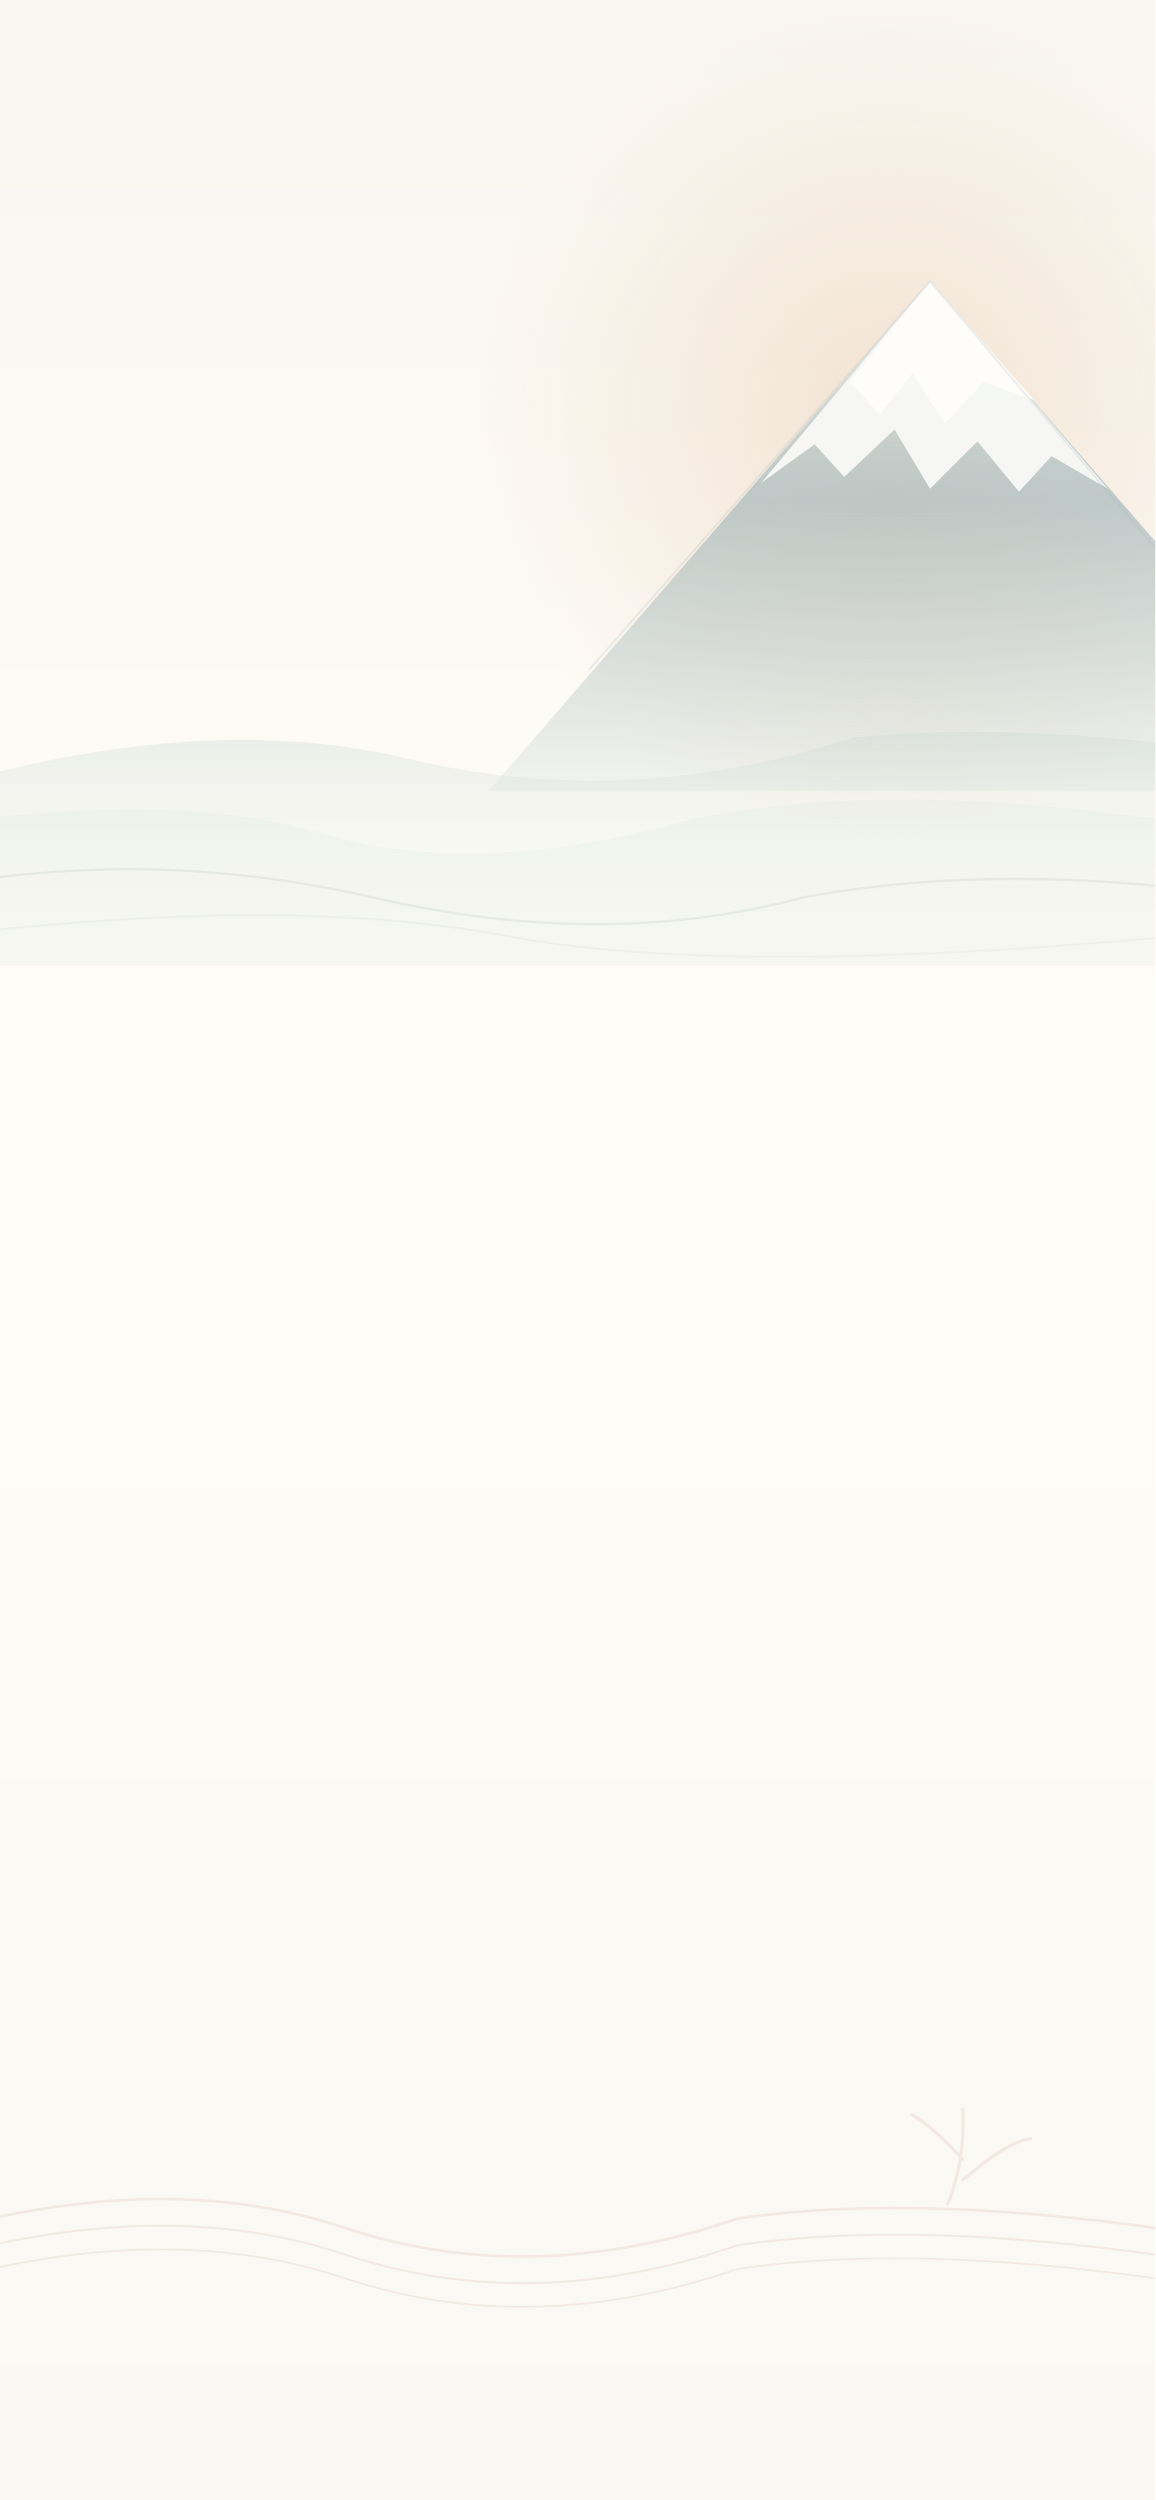
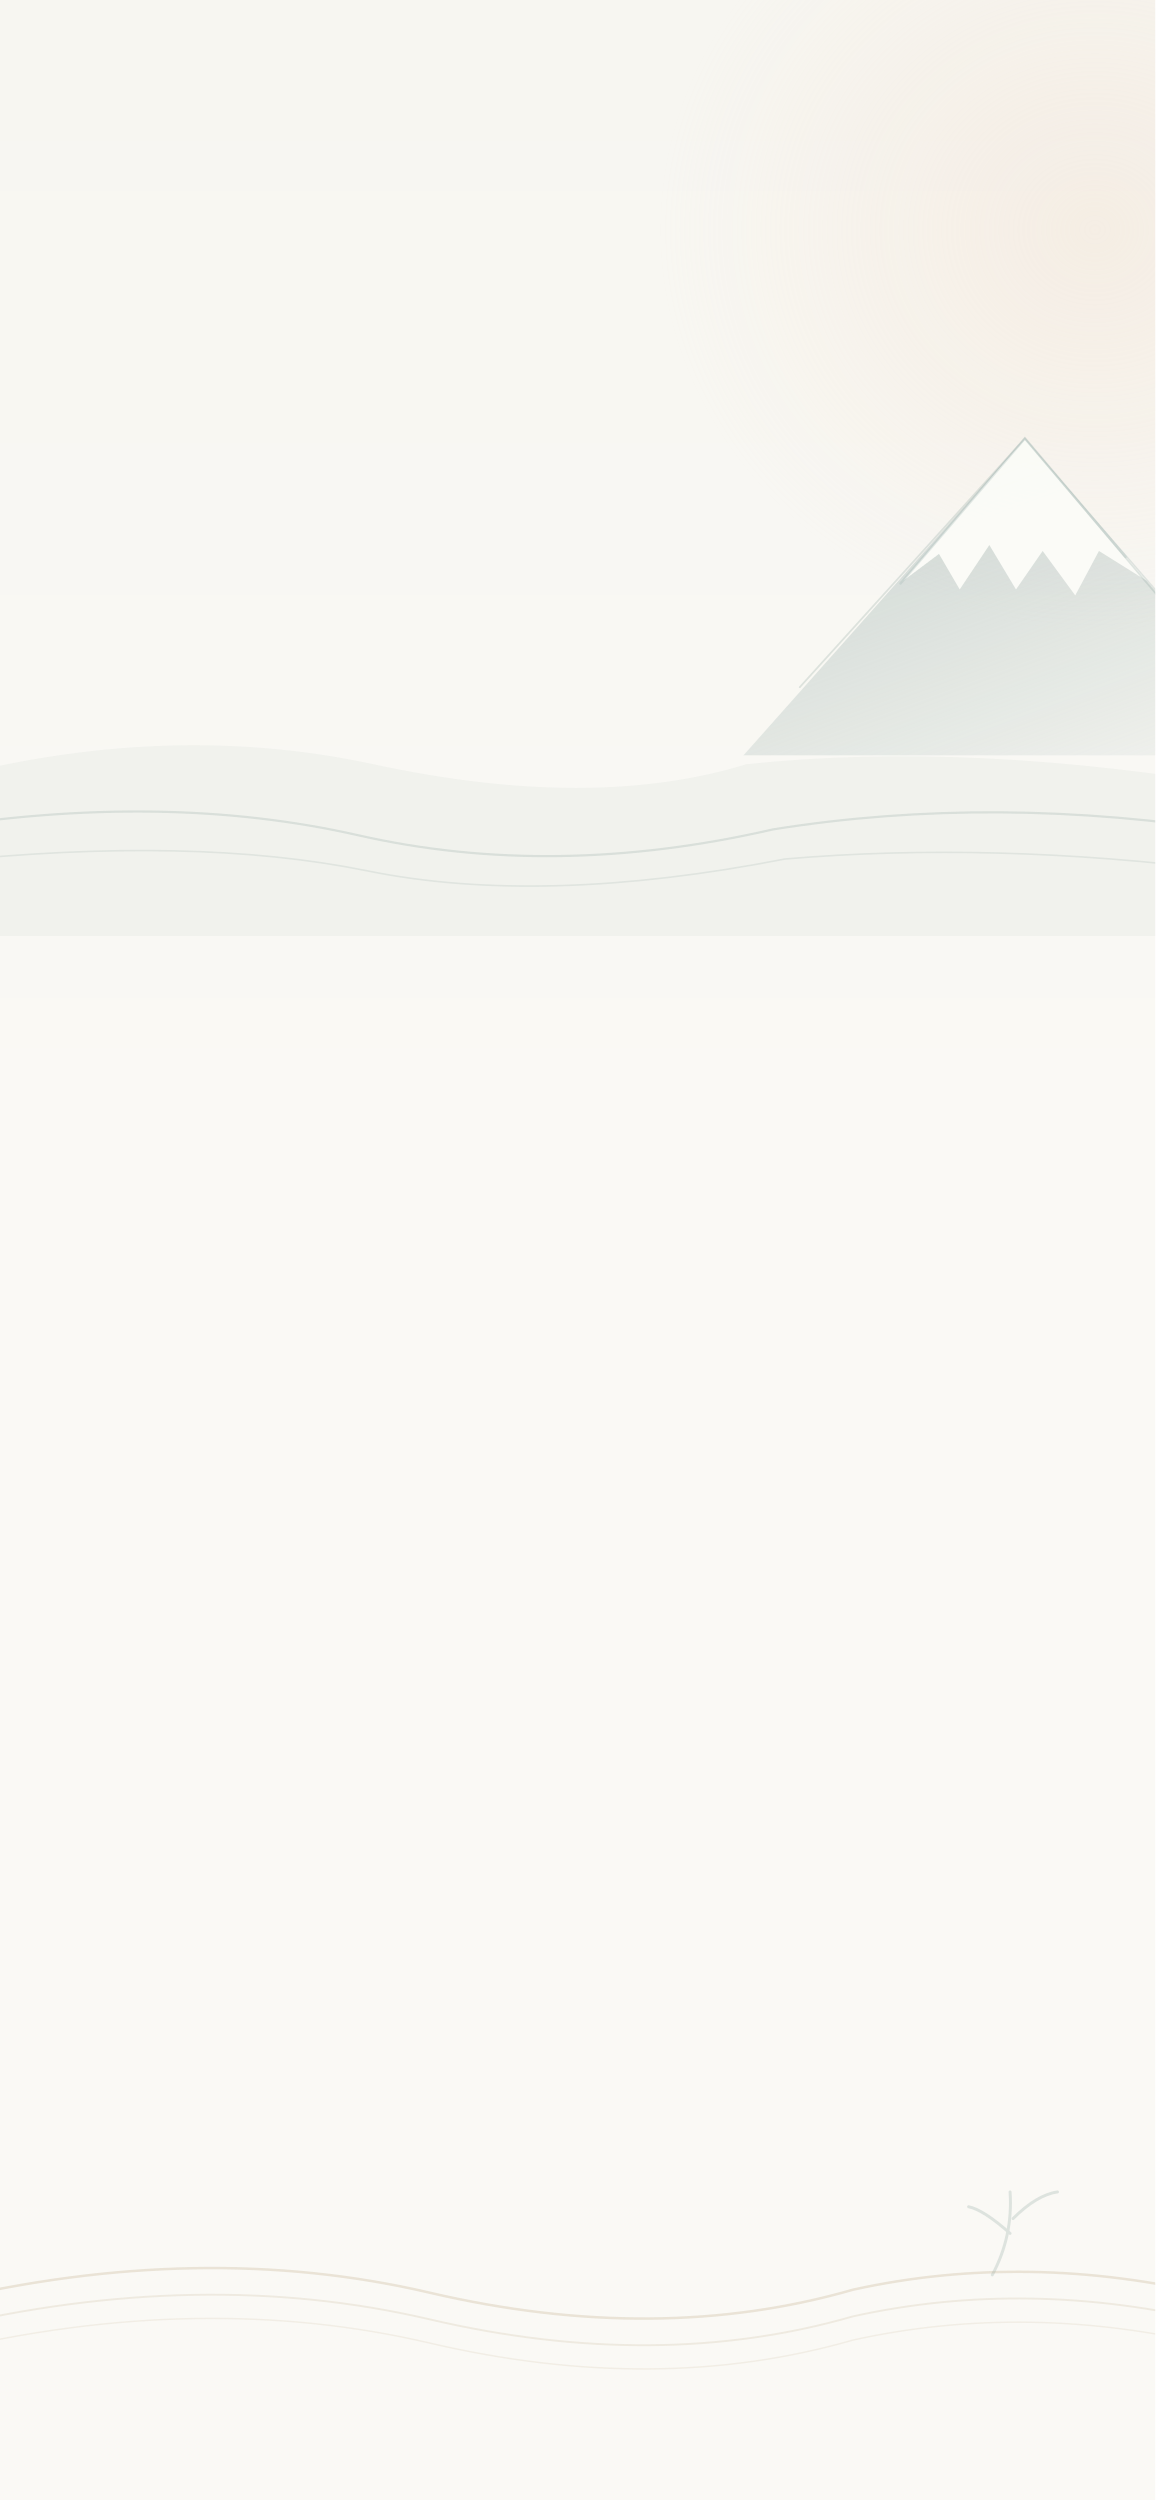
<svg xmlns="http://www.w3.org/2000/svg" viewBox="0 0 390 844" preserveAspectRatio="xMidYMid slice" aria-hidden="true">
  <defs>
-     <linearGradient id="paper" x2="0" y2="1">
-       <stop stop-color="#f9f6f0" />
-       <stop offset=".42" stop-color="#fffdf8" />
-       <stop offset="1" stop-color="#faf8f3" />
+     <linearGradient id="paper" x1="0" y1="0" x2="0" y2="1">
+       <stop stop-color="#f7f6f1" />
+       <stop offset=".48" stop-color="#faf9f5" />
+       <stop offset="1" stop-color="#faf9f5" />
    </linearGradient>
-     <linearGradient id="fuji" x1=".5" y1="0" x2=".5" y2="1">
-       <stop stop-color="#f8f9f8" />
-       <stop offset=".43" stop-color="#9fb4b7" stop-opacity=".64" />
-       <stop offset="1" stop-color="#9fb4b7" stop-opacity=".12" />
+     <radialGradient id="warm" cx=".95" cy=".22" r=".38">
+       <stop stop-color="#f0dccb" stop-opacity=".36" />
+       <stop offset="1" stop-color="#f0dccb" stop-opacity="0" />
+     </radialGradient>
+     <linearGradient id="mountain" x1=".25" y1=".15" x2=".8" y2="1">
+       <stop stop-color="#a5b8b5" stop-opacity=".48" />
+       <stop offset="1" stop-color="#a5b8b5" stop-opacity=".12" />
    </linearGradient>
-     <linearGradient id="softRidge" x1="0" y1="0" x2="0" y2="1">
-       <stop stop-color="#cbd8d1" stop-opacity=".36" />
-       <stop offset="1" stop-color="#fffdf8" stop-opacity="0" />
-     </linearGradient>
-     <radialGradient id="sun">
-       <stop stop-color="#edd6c0" stop-opacity=".63" />
-       <stop offset="1" stop-color="#edd6c0" stop-opacity="0" />
-     </radialGradient>
  </defs>
  <rect width="390" height="844" fill="url(#paper)" />
-   <circle cx="300" cy="141" r="142" fill="url(#sun)" />
-   <path d="M165 267 314 95 463 267Z" fill="url(#fuji)" />
-   <path d="M257 163 314 95 374 165 355 154 344 166 330 149 314 165 302 145 285 161 275 150Z" fill="#f8f9f6" opacity=".96" />
-   <path d="M287 129 314 95 349 135 332 129 319 143 308 126 297 140Z" fill="#fffdf9" />
-   <path d="M199 226 314 95 423 224" fill="none" stroke="#9fb4b7" stroke-width=".7" opacity=".20" />
-   <path d="M-40 272Q62 238 137 256T288 249Q348 243 430 256V336H-40Z" fill="url(#softRidge)" />
-   <path d="M-45 282Q54 265 107 281T232 277Q309 260 436 284V326H-45Z" fill="#cbd8d1" opacity=".13" />
-   <path d="M-30 301Q48 285 126 303T271 303Q341 290 430 304" fill="none" stroke="#a9baac" stroke-width=".8" opacity=".20" />
-   <path d="M-20 316Q97 302 171 316T398 316" fill="none" stroke="#a9baac" stroke-width=".65" opacity=".12" />
-   <g fill="none" stroke="#c8a38f" stroke-linecap="round" opacity=".18">
-     <path d="M-30 756Q53 731 116 752T249 749Q317 739 421 757" stroke-width=".9" />
-     <path d="M-30 765Q53 740 116 761T249 758Q317 748 421 766" stroke-width=".7" />
-     <path d="M-30 773Q53 748 116 769T249 766Q317 756 421 774" stroke-width=".6" />
-     <path d="M320 744q6-15 5-32M325 736q15-13 23-14M325 729q-10-11-17-15" stroke-width="1.1" />
+   <rect width="390" height="355" fill="url(#warm)" />
+   <path d="M251 255 346 148 439 255Z" fill="url(#mountain)" />
+   <path d="M305 196 346 148 387 196 371 186 363 201 352 186 343 199 334 184 324 199 317 187Z" fill="#fdfdf9" opacity=".94" />
+   <path d="M304 197 346 148 380 188" fill="none" stroke="#a5b8b5" stroke-width=".85" stroke-linecap="round" opacity=".30" />
+   <path d="M270 232 346 148 416 231" fill="none" stroke="#8fa6a0" stroke-width=".6" stroke-linecap="round" opacity=".27" />
+   <path d="M-30 266 Q52 242 126 258 T252 258 Q328 250 421 266 L421 316 L-30 316Z" fill="#bac9c0" opacity=".14" />
+   <path d="M-25 280 Q55 267 121 282 T261 280 Q336 268 418 281" fill="none" stroke="#8fa6a0" stroke-width=".75" opacity=".25" />
+   <path d="M-20 291 Q65 282 124 294 T265 290 Q335 284 414 294" fill="none" stroke="#8fa6a0" stroke-width=".55" opacity=".18" />
+   <g fill="none" stroke="#c5b494" stroke-linecap="round">
+     <path d="M-20 777 Q68 756 145 774 T288 773 Q347 760 410 775" stroke-width=".85" opacity=".32" />
+     <path d="M-20 786 Q68 765 145 783 T288 782 Q347 769 410 784" stroke-width=".65" opacity=".22" />
+     <path d="M-20 794 Q68 773 145 791 T288 790 Q347 777 410 792" stroke-width=".5" opacity=".17" />
+   </g>
+   <g fill="none" stroke="#8fa6a0" stroke-width="1" stroke-linecap="round" opacity=".27">
+     <path d="M335 768q7-13 6-28" />
+     <path d="M341 754q-9-8-14-9M342 749q8-8 15-9" />
  </g>
</svg>
